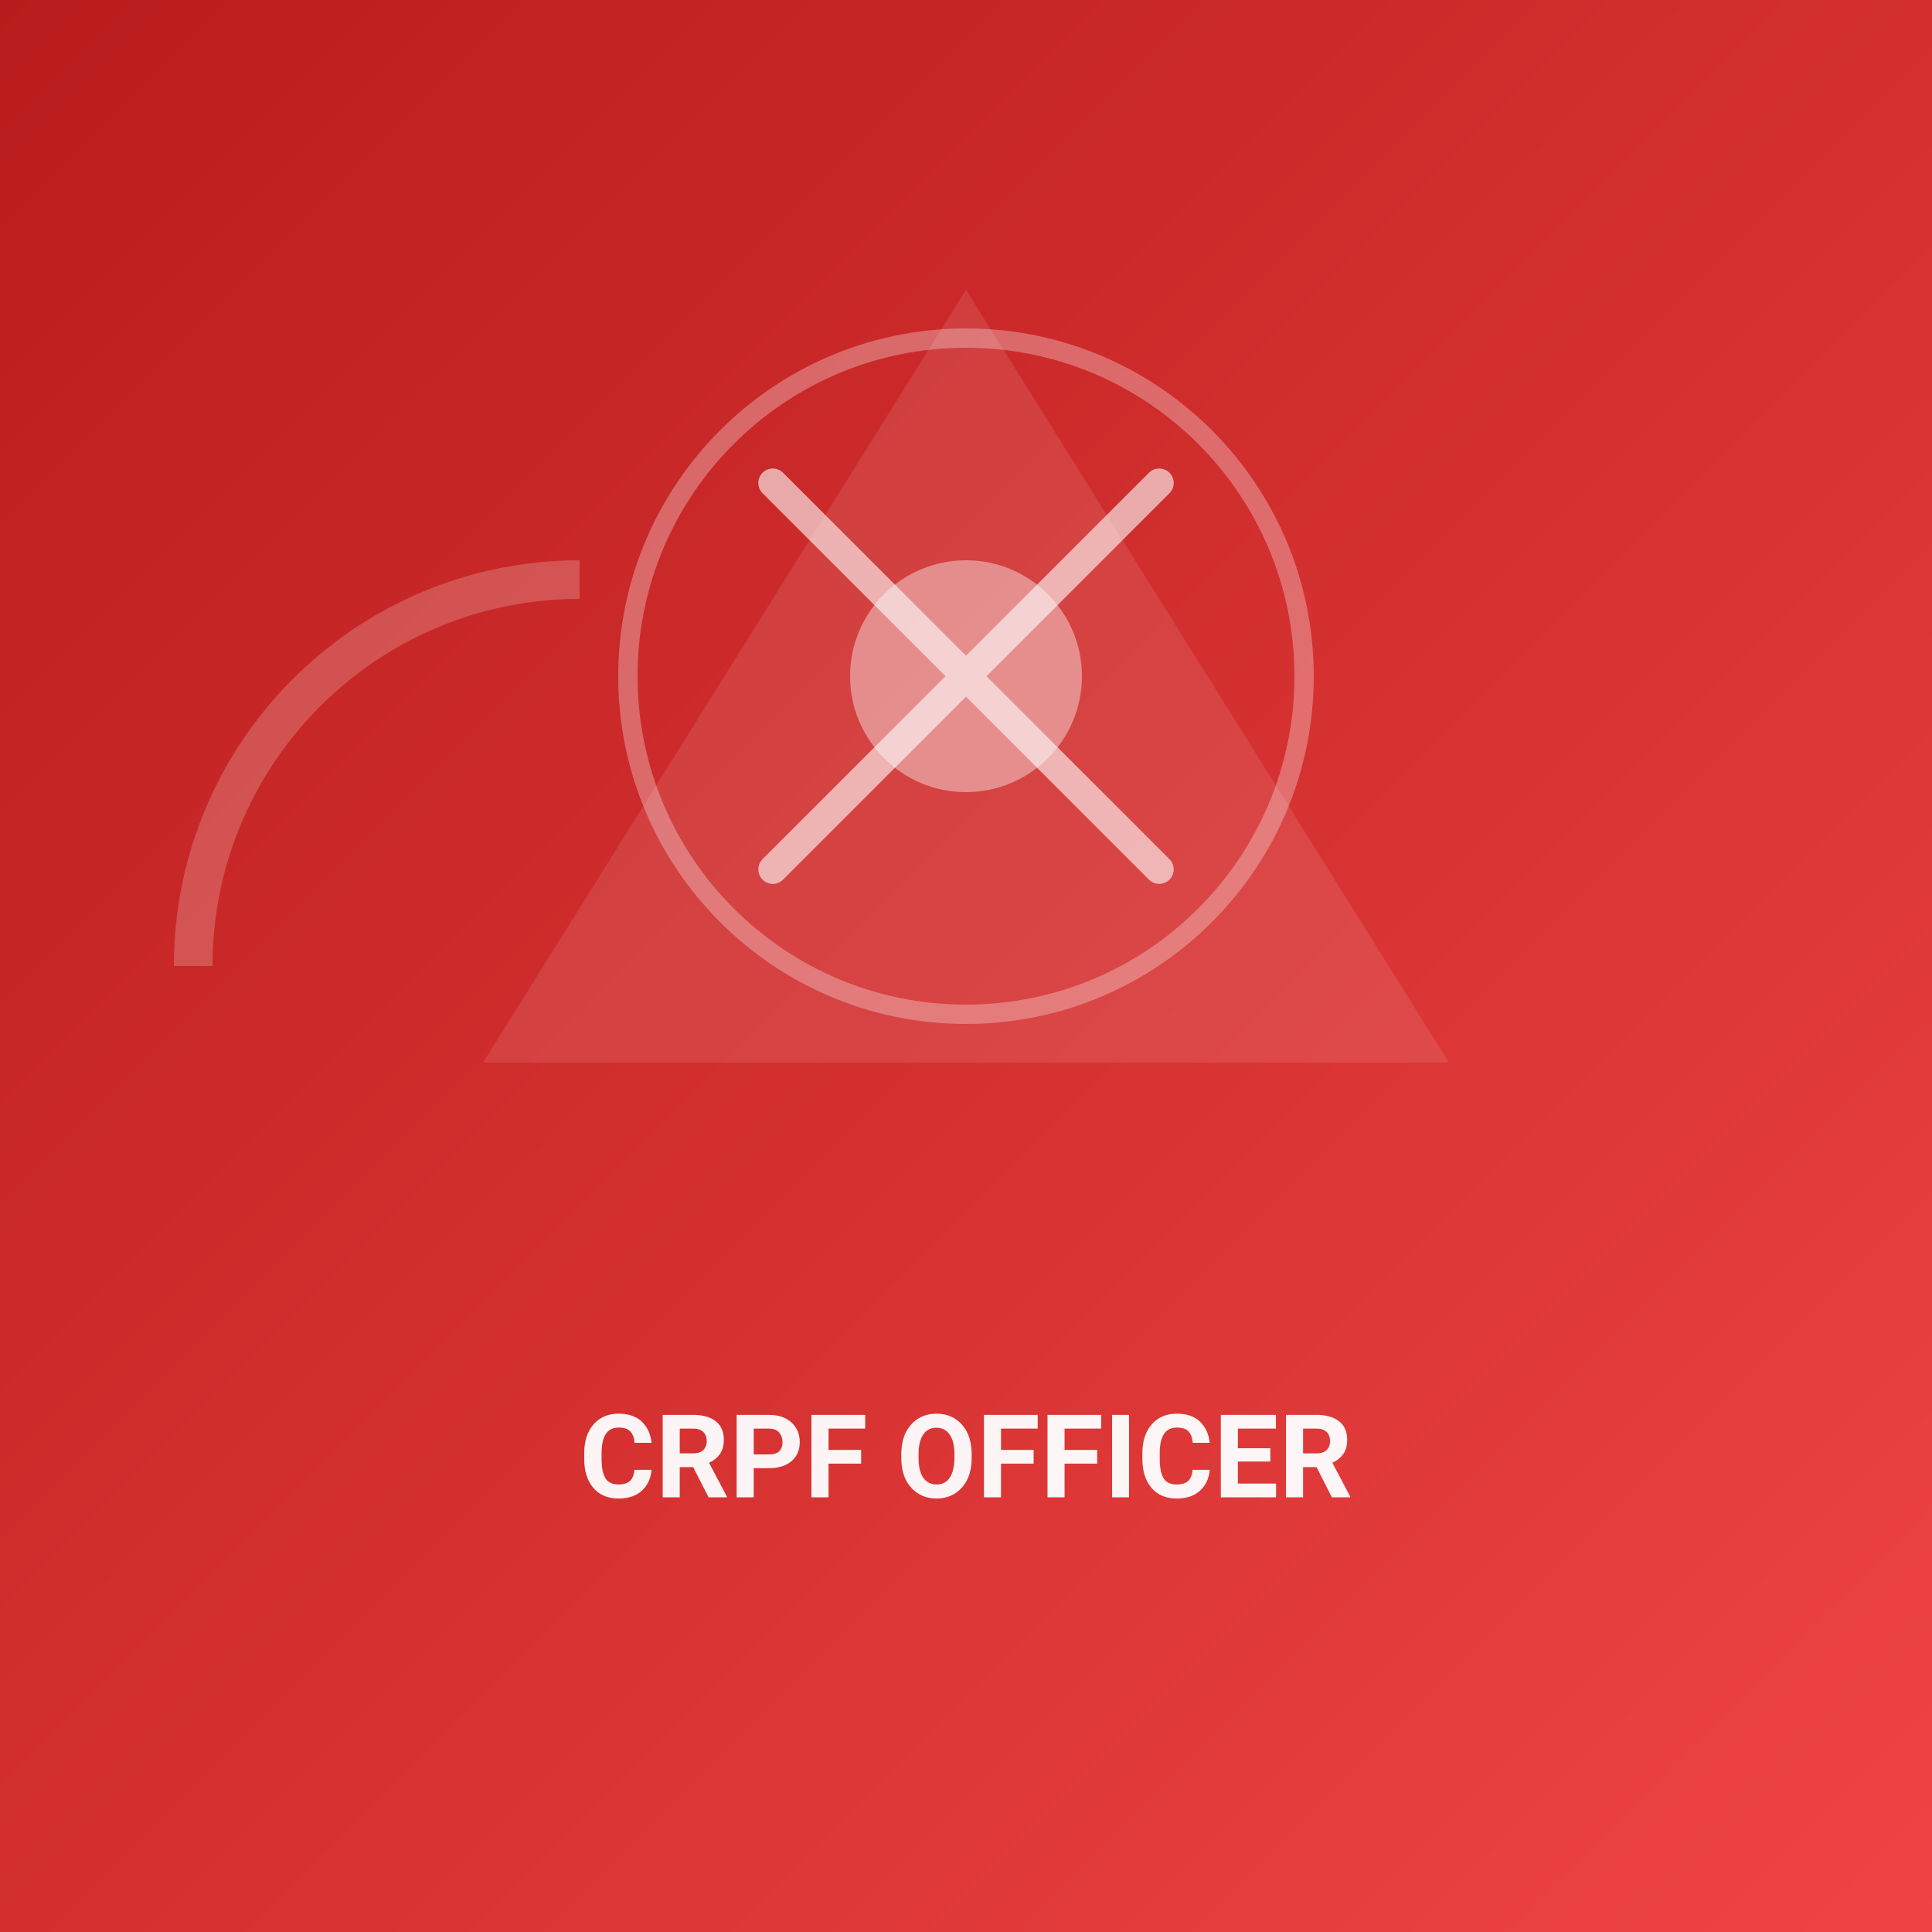
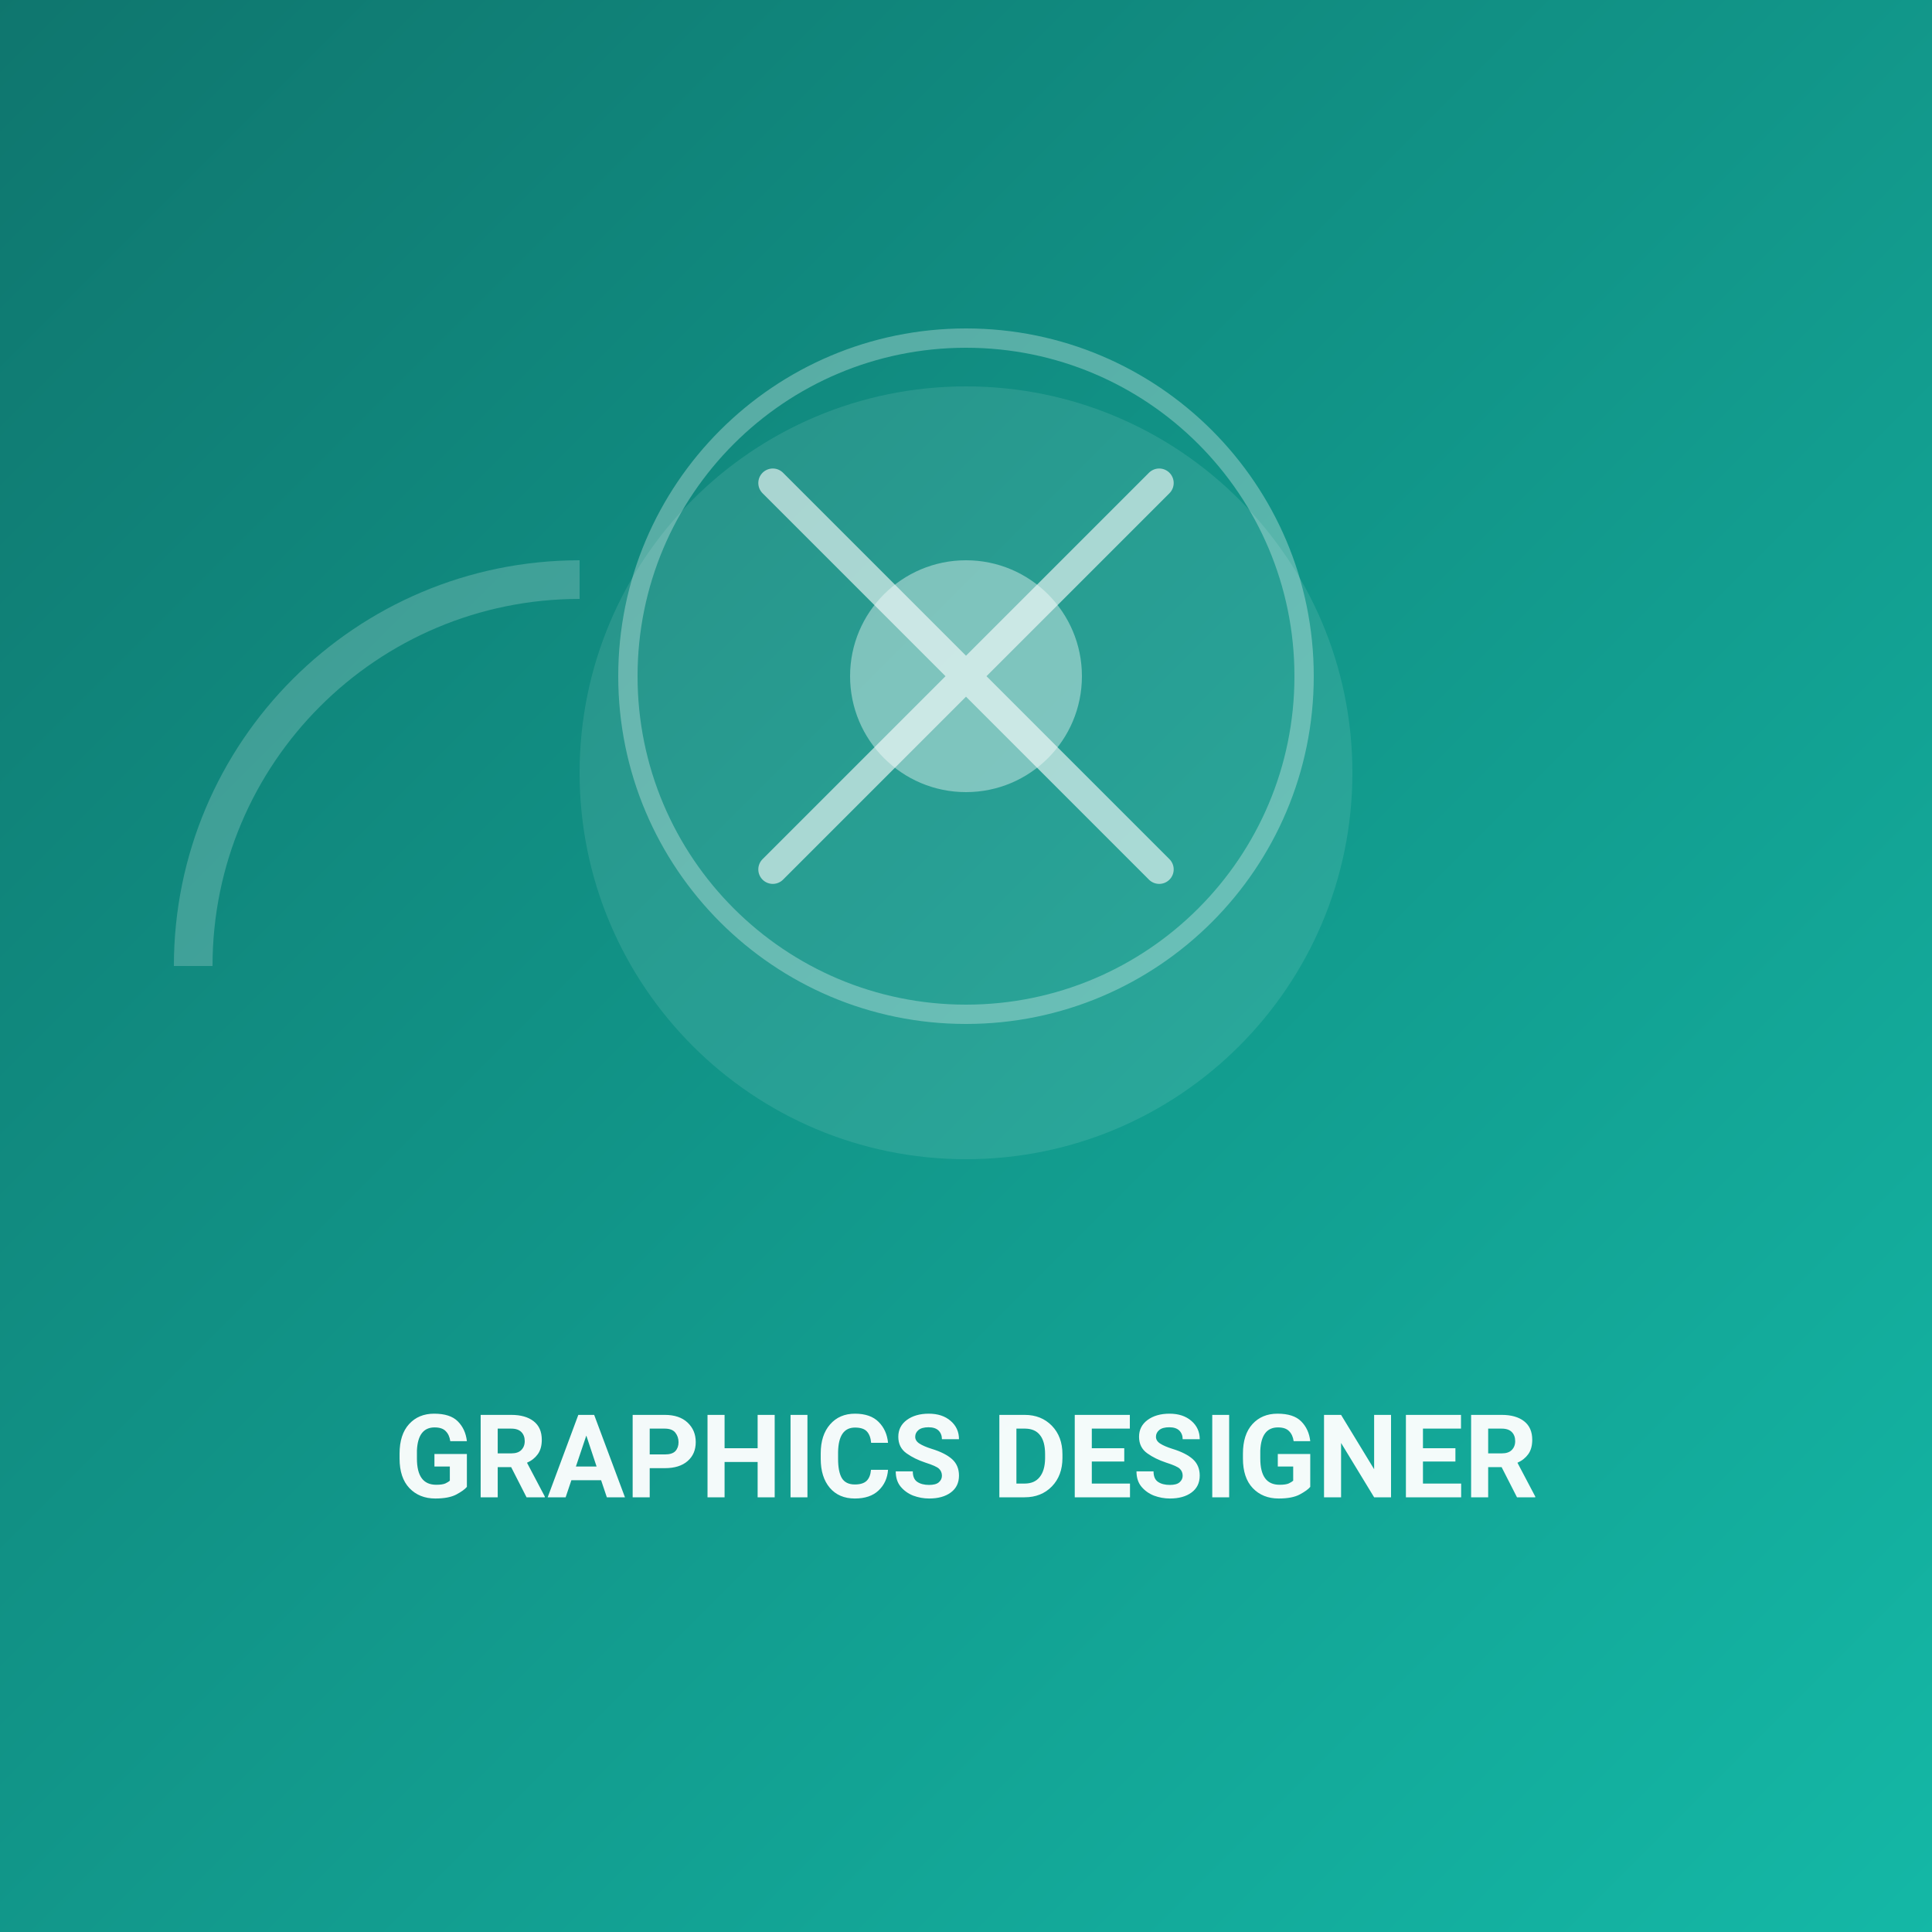
<svg xmlns="http://www.w3.org/2000/svg" width="200" height="200" viewBox="0 0 200 200">
  <defs>
-     <linearGradient id="grad_crpf-officer" x1="0%" y1="0%" x2="100%" y2="100%">
-       <stop offset="0%" style="stop-color:#b91c1c;stop-opacity:1" />
-       <stop offset="100%" style="stop-color:#ef4444;stop-opacity:1" />
+     <linearGradient id="grad_graphics-designer" x1="0%" y1="0%" x2="100%" y2="100%">
+       <stop offset="0%" style="stop-color:#0f766e;stop-opacity:1" />
+       <stop offset="100%" style="stop-color:#14b8a6;stop-opacity:1" />
    </linearGradient>
  </defs>
-   <rect width="200" height="200" fill="url(#grad_crpf-officer)" />
-   <polygon points="100,30 150,110 50,110" fill="white" opacity="0.1" />
+   <rect width="200" height="200" fill="url(#grad_graphics-designer)" />
+   <circle cx="100" cy="80" r="40" fill="white" opacity="0.1" />
  <path d="M20,100 A40,40 0 0,1 60,60" fill="none" stroke="white" stroke-width="4" opacity="0.2" />
  <g transform="translate(100, 70)">
    <circle r="35" fill="none" stroke="white" stroke-width="2" opacity="0.3" />
    <path d="M-20,-20 L20,20 M-20,20 L20,-20" stroke="white" stroke-width="3" stroke-linecap="round" opacity="0.6" />
    <circle r="12" fill="white" opacity="0.4" />
  </g>
-   <text x="100" y="155" font-family="Segoe UI, Roboto, sans-serif" font-size="12" fill="white" text-anchor="middle" font-weight="700" opacity="0.95">CRPF OFFICER</text>
+   <text x="100" y="155" font-family="Segoe UI, Roboto, sans-serif" font-size="12" fill="white" text-anchor="middle" font-weight="700" opacity="0.95">GRAPHICS DESIGNER</text>
</svg>
